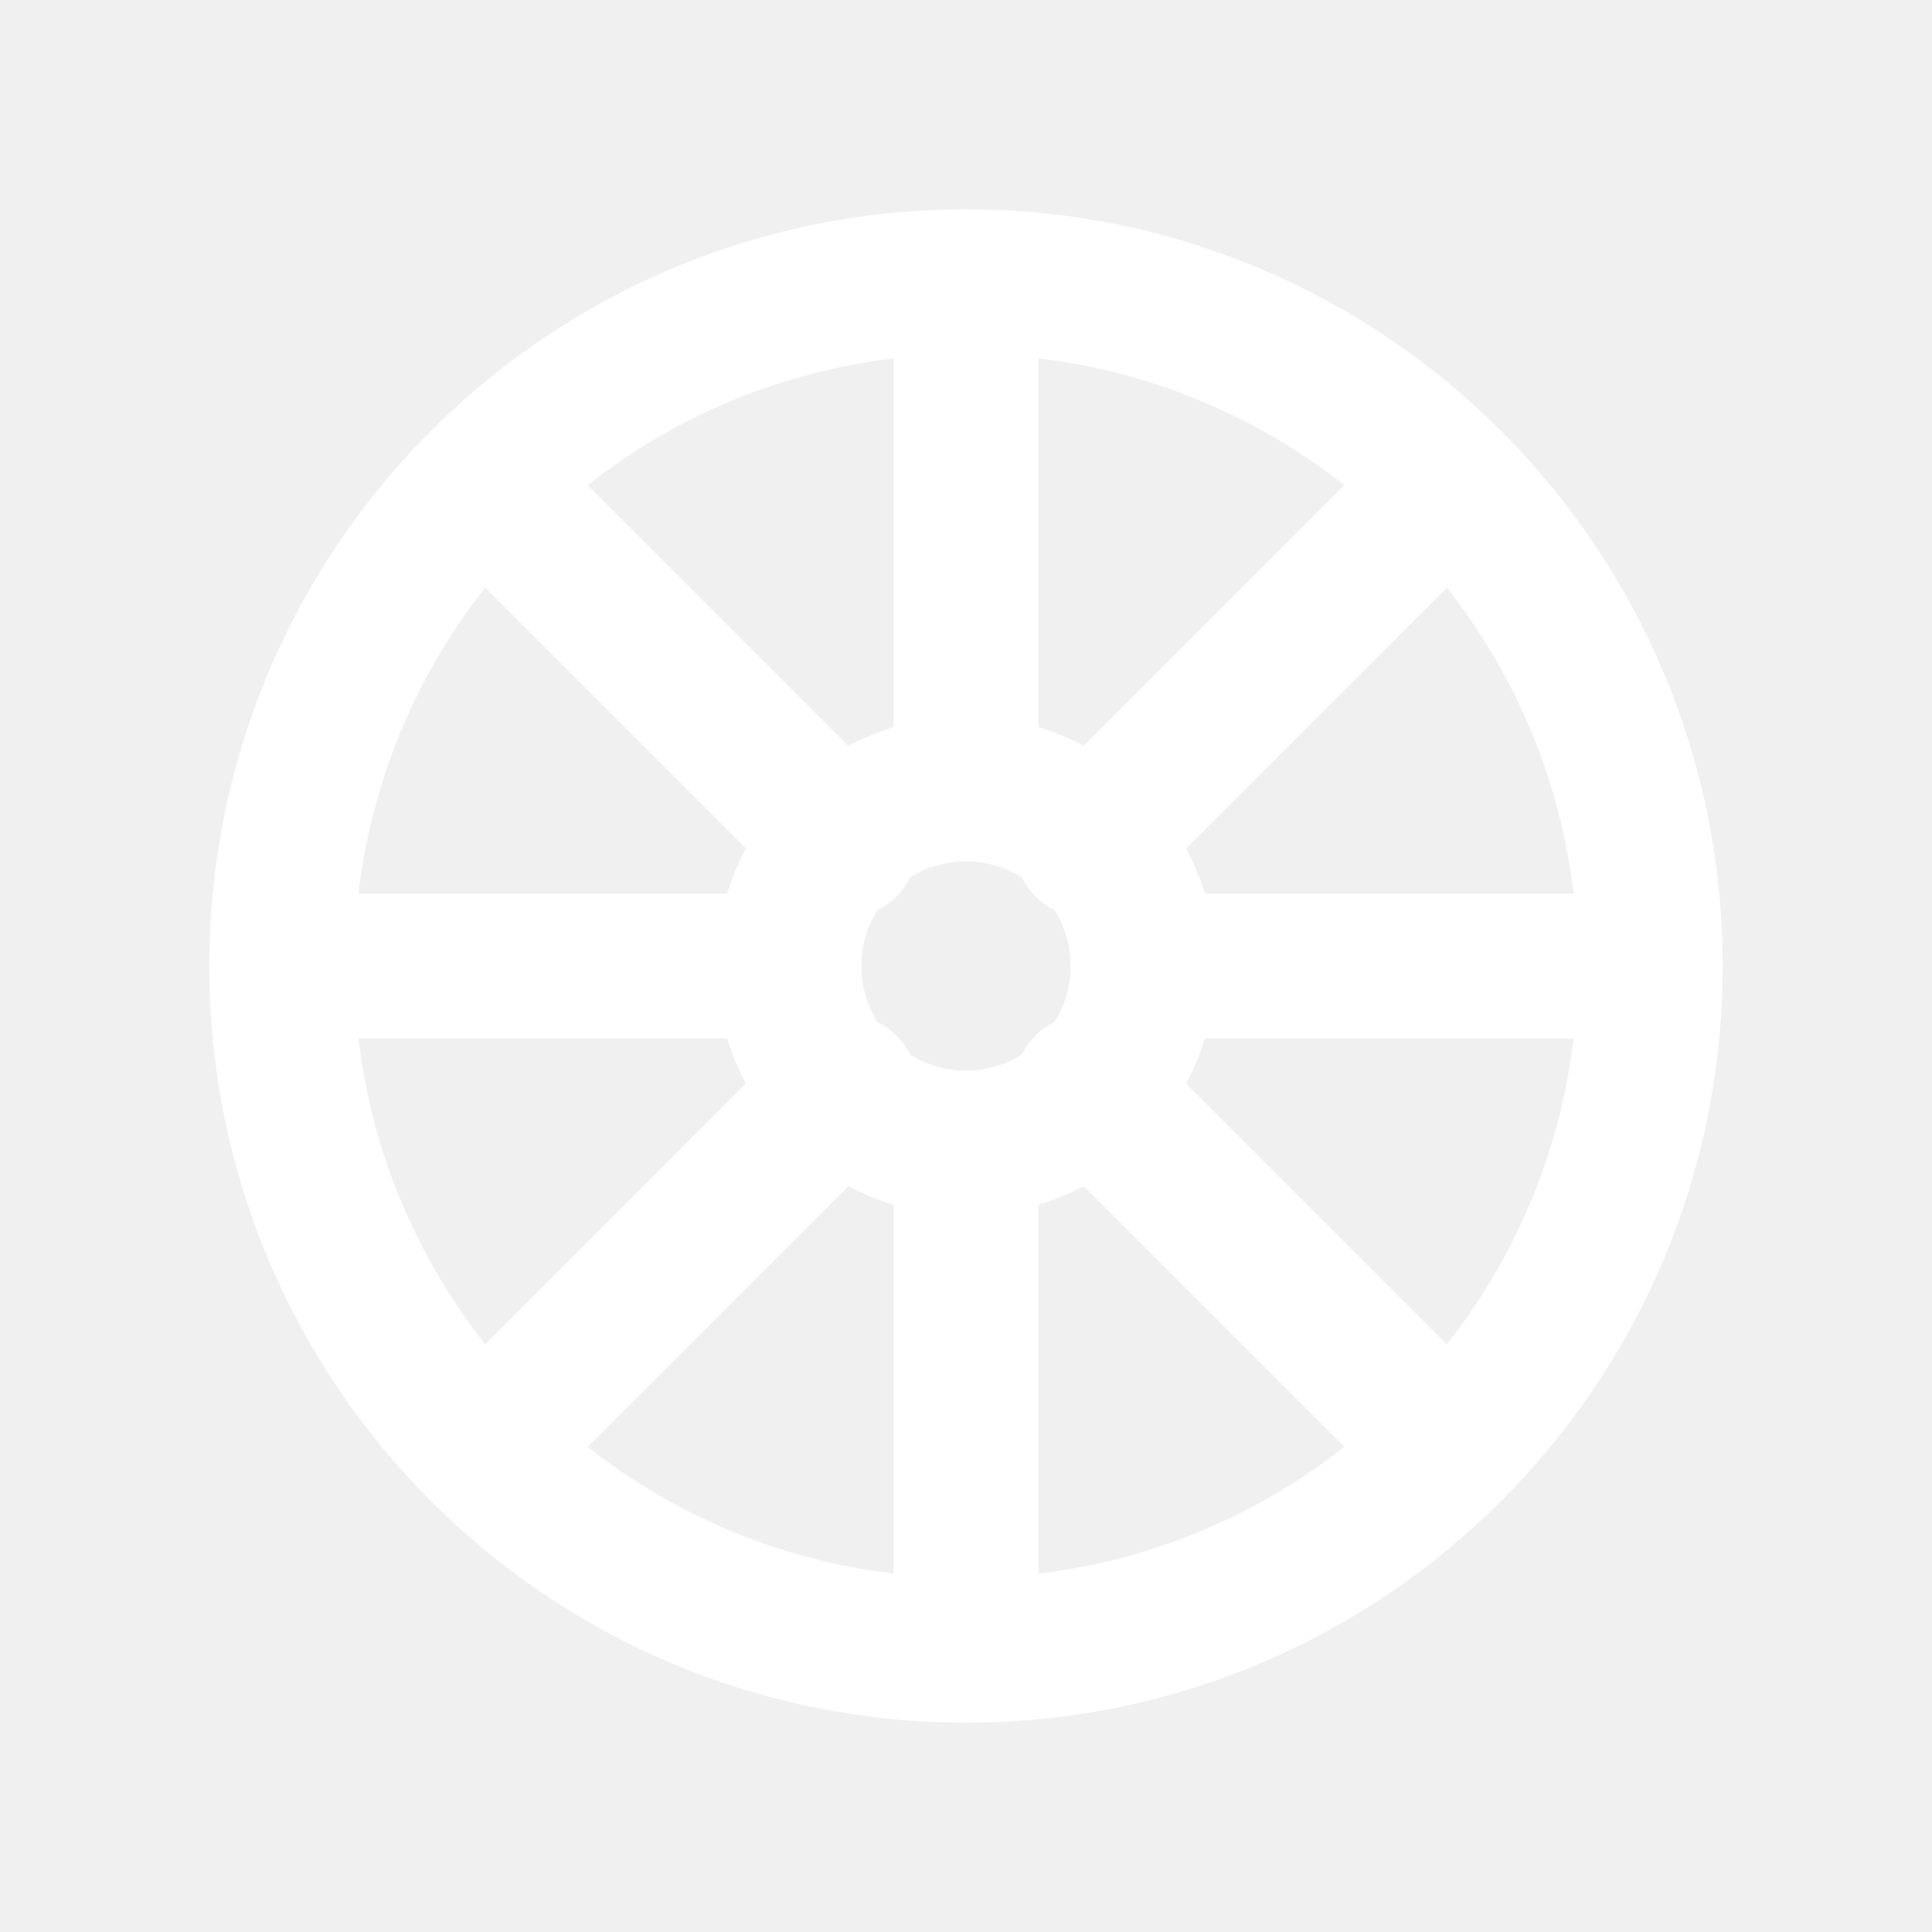
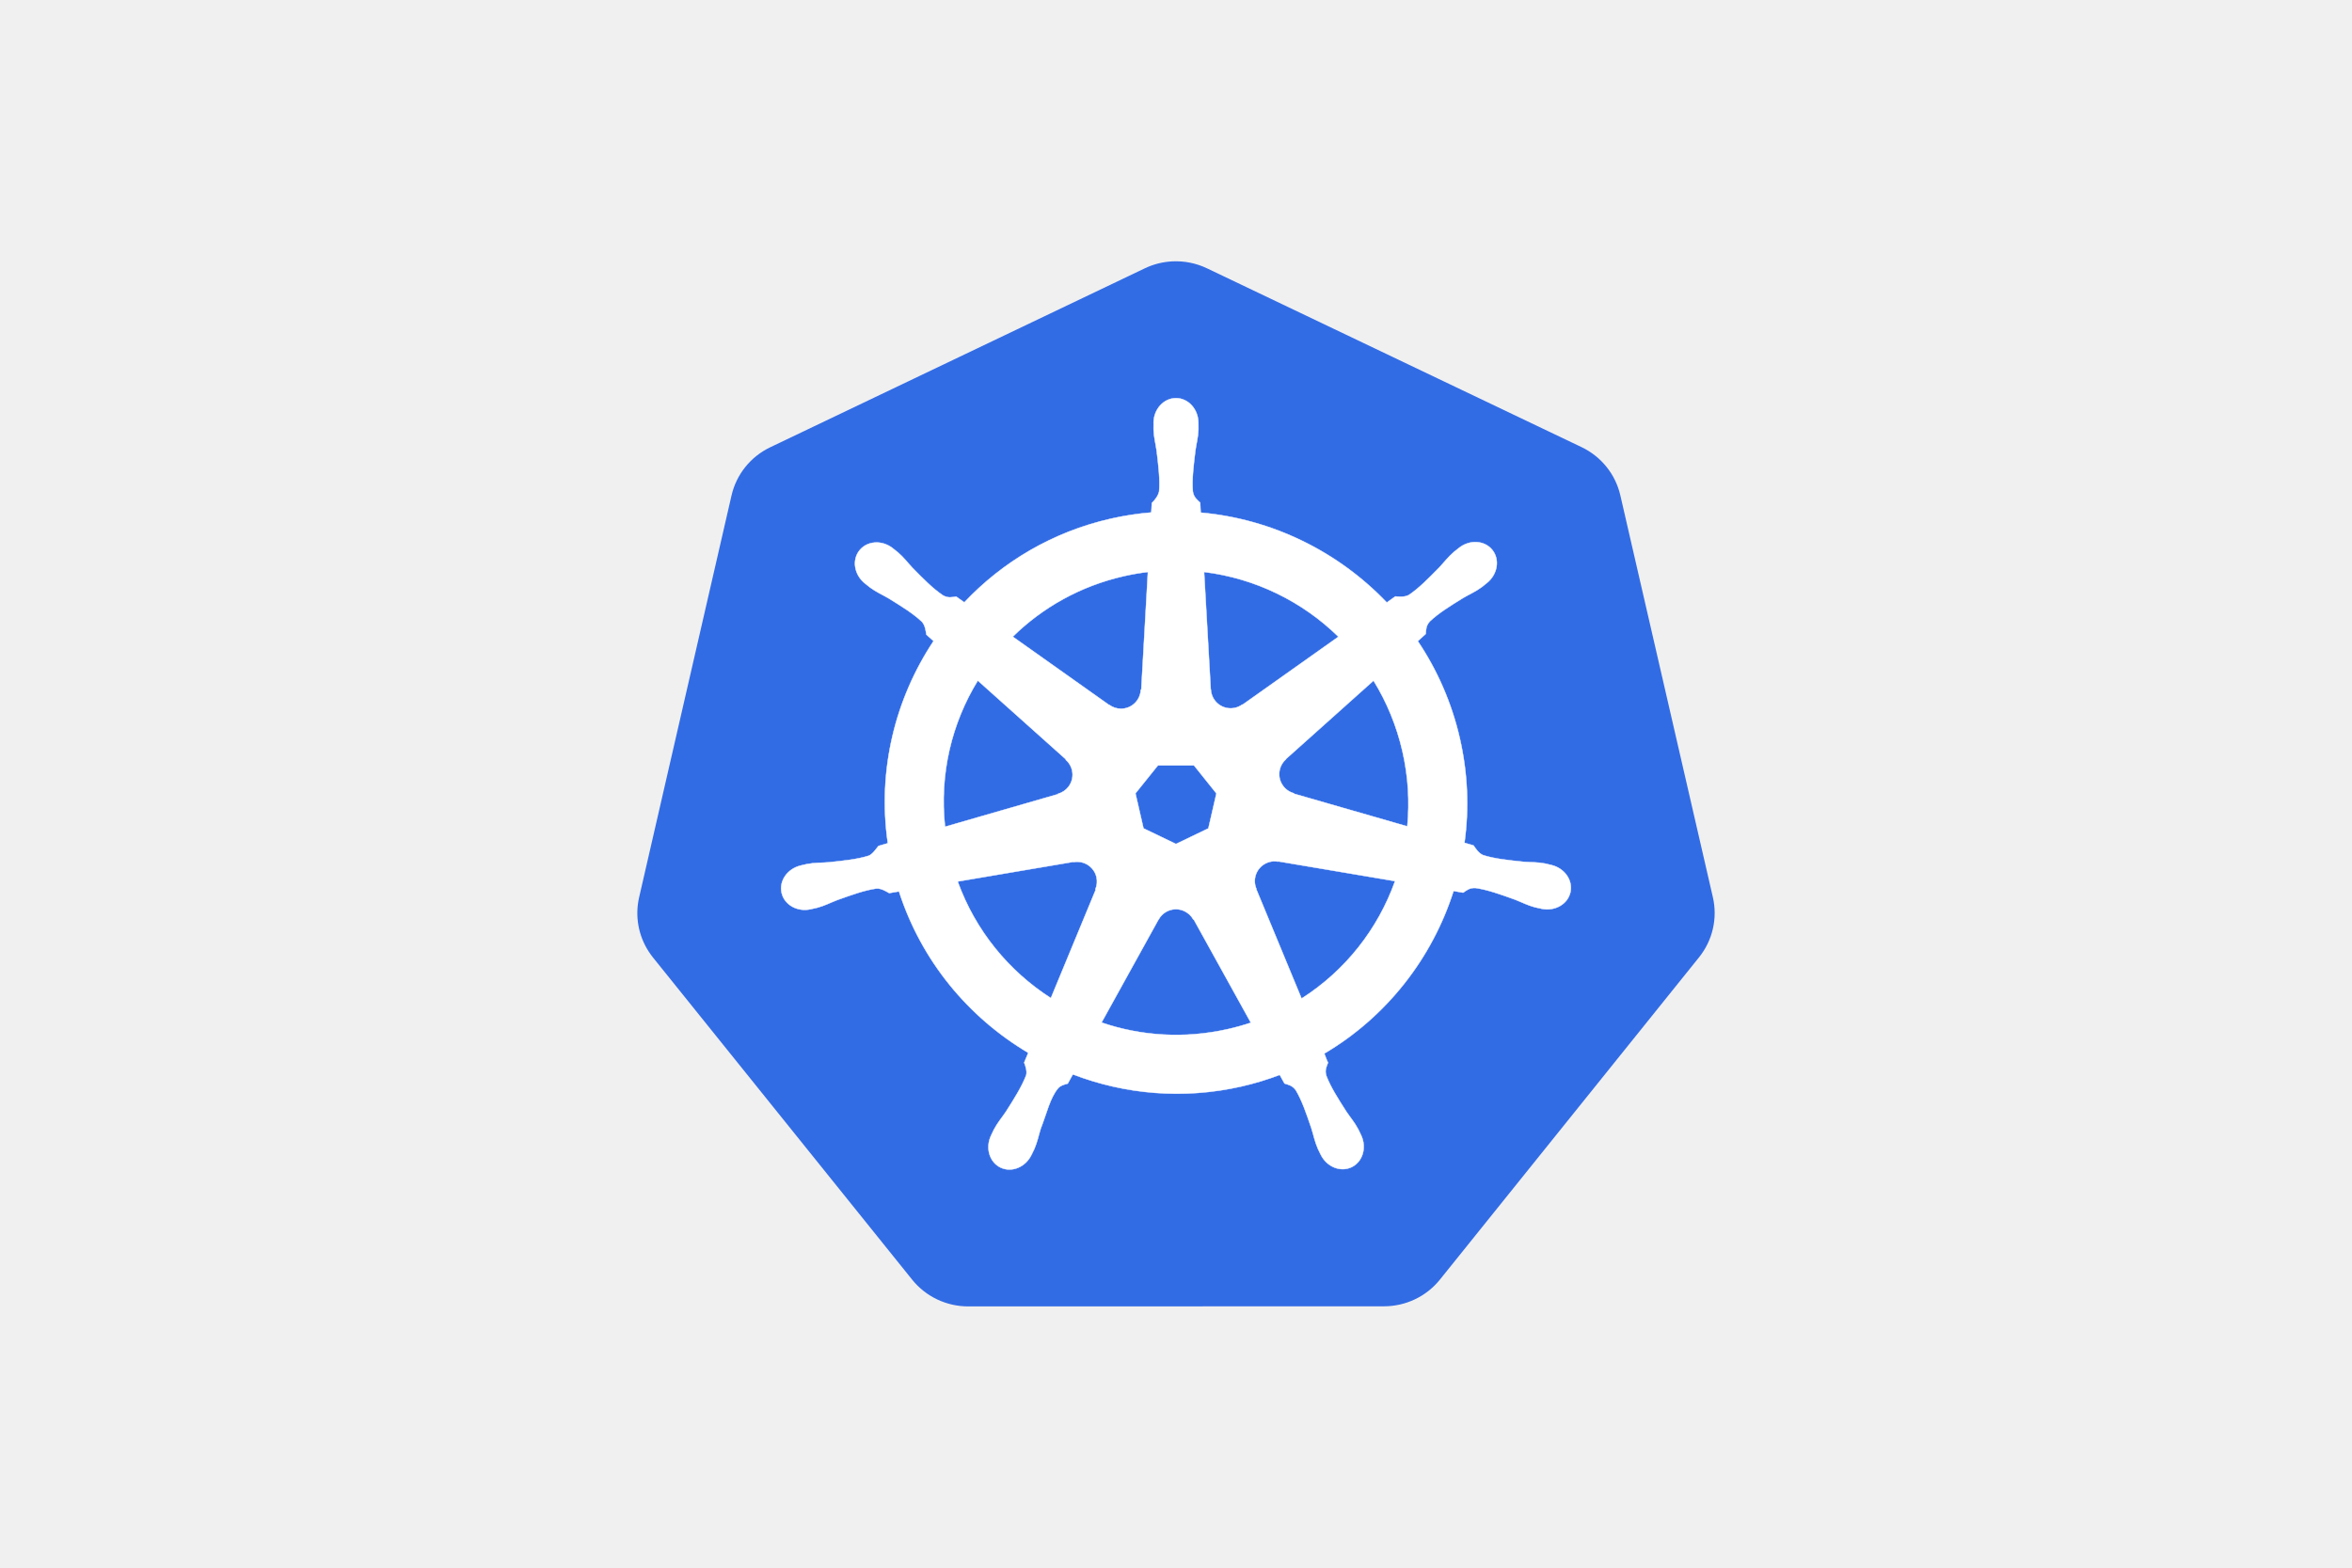
- <svg xmlns="http://www.w3.org/2000/svg" viewBox="0 0 24 24" fill="none" stroke="#FFFFFF" stroke-width="1.8" stroke-linecap="round" stroke-linejoin="round">
-   <circle cx="12" cy="12" r="8.5" />
-   <circle cx="12" cy="12" r="2.2" />
-   <path d="M12 3.5v6.3M12 14.2v6.3M3.5 12h6.3M14.2 12h6.3M6 6l4.5 4.5M13.5 13.5L18 18M18 6l-4.5 4.5M10.5 13.5L6 18" />
+ <svg xmlns="http://www.w3.org/2000/svg" height="800" width="1200" viewBox="-105.427 -170.492 913.7 1022.949">
+   <path d="M348.987.06a46.725 46.342 0 00-17.907 4.531L86.737 121.341a46.725 46.342 0 00-25.282 31.438l-60.28 262.25a46.725 46.342 0 006.343 35.531 46.725 46.342 0 002.656 3.688L179.3 664.528a46.725 46.342 0 0036.531 17.438l271.22-.062a46.725 46.342 0 0036.53-17.406l169.063-210.313a46.725 46.342 0 009.031-39.219L641.3 152.716a46.725 46.342 0 00-25.281-31.437L371.643 4.59A46.725 46.342 0 00348.987.06z" fill="#326ce5" />
+   <path style="line-height:normal;-inkscape-font-specification:Sans;text-indent:0;text-align:start;text-decoration-line:none;text-transform:none;marker:none" d="M351.408 89.307c-8.077.001-14.626 7.276-14.625 16.25 0 .138.028.27.031.406-.012 1.22-.07 2.689-.031 3.75.192 5.176 1.32 9.138 2 13.907 1.23 10.206 2.26 18.667 1.625 26.531-.619 2.965-2.803 5.677-4.75 7.562l-.344 6.188a190.337 190.337 0 00-26.437 4.062c-37.975 8.623-70.67 28.184-95.563 54.594a245.167 245.167 0 01-5.281-3.75c-2.611.353-5.25 1.159-8.688-.844-6.545-4.405-12.506-10.486-19.719-17.812-3.305-3.504-5.698-6.841-9.625-10.219-.891-.767-2.252-1.804-3.25-2.594-3.07-2.447-6.69-3.724-10.187-3.843-4.496-.154-8.824 1.604-11.656 5.156-5.036 6.315-3.423 15.968 3.593 21.562.072.057.147.101.22.157.963.781 2.144 1.783 3.03 2.437 4.167 3.077 7.974 4.652 12.125 7.094 8.747 5.402 15.999 9.88 21.75 15.281 2.246 2.394 2.639 6.613 2.938 8.438l4.687 4.187c-25.093 37.764-36.706 84.41-29.843 131.938l-6.125 1.781c-1.615 2.085-3.896 5.365-6.282 6.344-7.525 2.37-15.994 3.24-26.218 4.312-4.8.4-8.942.161-14.032 1.125-1.12.212-2.68.619-3.906.906l-.125.032c-.067.015-.154.048-.219.062-8.62 2.083-14.157 10.006-12.375 17.813 1.784 7.808 10.204 12.556 18.875 10.687.063-.014.154-.017.22-.031.097-.022.183-.07.28-.094 1.21-.265 2.724-.56 3.782-.843 5.003-1.34 8.627-3.308 13.125-5.032 9.677-3.47 17.691-6.37 25.5-7.5 3.26-.255 6.697 2.012 8.406 2.969l6.375-1.094c14.67 45.483 45.414 82.245 84.344 105.313l-2.657 6.375c.958 2.475 2.014 5.824 1.3 8.27-2.838 7.36-7.7 15.13-13.237 23.792-2.68 4.002-5.425 7.108-7.844 11.688-.579 1.096-1.316 2.78-1.875 3.937-3.759 8.043-1.001 17.305 6.219 20.782 7.266 3.497 16.284-.192 20.187-8.25.006-.012.026-.02.032-.032.004-.009-.004-.022 0-.03.556-1.143 1.343-2.645 1.812-3.72 2.072-4.747 2.762-8.815 4.219-13.406 3.87-9.72 5.996-19.919 11.322-26.274 1.46-1.74 3.837-2.41 6.303-3.07l3.312-6c33.939 13.027 71.927 16.523 109.875 7.907a189.77 189.77 0 0025.094-7.563c.931 1.651 2.661 4.826 3.125 5.625 2.506.815 5.24 1.236 7.469 4.531 3.985 6.81 6.71 14.865 10.031 24.594 1.458 4.591 2.178 8.66 4.25 13.406.472 1.082 1.256 2.605 1.813 3.75 3.894 8.085 12.942 11.787 20.218 8.282 7.22-3.478 9.98-12.74 6.22-20.782-.56-1.158-1.328-2.841-1.907-3.937-2.42-4.58-5.163-7.655-7.844-11.656-5.537-8.662-10.13-15.858-12.969-23.22-1.187-3.796.2-6.157 1.125-8.624-.553-.635-1.738-4.22-2.437-5.906 40.457-23.889 70.298-62.022 84.312-106.063 1.893.298 5.182.88 6.25 1.094 2.2-1.45 4.222-3.344 8.188-3.031 7.808 1.129 15.823 4.03 25.5 7.5 4.498 1.723 8.122 3.723 13.125 5.062 1.057.283 2.572.547 3.781.813.097.023.183.071.281.093.066.015.157.017.22.032 8.672 1.866 17.093-2.88 18.874-10.688 1.78-7.807-3.754-15.732-12.375-17.812-1.254-.286-3.032-.77-4.25-1-5.089-.964-9.23-.727-14.031-1.125-10.225-1.072-18.694-1.943-26.219-4.313-3.068-1.19-5.25-4.841-6.312-6.344l-5.907-1.718c3.063-22.155 2.237-45.212-3.062-68.282-5.349-23.284-14.8-44.58-27.406-63.343 1.515-1.378 4.376-3.911 5.187-4.657.237-2.624.034-5.375 2.75-8.281 5.751-5.4 13.003-9.879 21.75-15.281 4.152-2.443 7.99-4.017 12.156-7.094.943-.696 2.23-1.798 3.22-2.594 7.014-5.596 8.63-15.248 3.593-21.562-5.037-6.314-14.797-6.91-21.813-1.313-.998.791-2.353 1.823-3.25 2.594-3.926 3.378-6.351 6.714-9.656 10.219-7.212 7.326-13.174 13.438-19.719 17.844-2.836 1.65-6.99 1.08-8.875.968l-5.562 3.969c-31.719-33.26-74.905-54.525-121.406-58.656-.13-1.949-.3-5.471-.344-6.532-1.904-1.821-4.203-3.376-4.781-7.312-.636-7.864.426-16.325 1.656-26.531.68-4.769 1.807-8.73 2-13.907.044-1.176-.026-2.884-.031-4.156-.001-8.974-6.548-16.25-14.625-16.25zm-18.313 113.438l-4.343 76.718-.313.157c-.291 6.863-5.94 12.343-12.875 12.343-2.84 0-5.463-.912-7.594-2.468l-.125.062-62.906-44.594c19.334-19.01 44.063-33.06 72.563-39.53a154.125 154.125 0 0115.593-2.688zm36.657 0c33.273 4.092 64.045 19.159 87.625 42.25l-62.5 44.312-.22-.093c-5.547 4.051-13.363 3.046-17.687-2.375a12.807 12.807 0 01-2.812-7.47l-.063-.03zM222.127 273.62l57.437 51.375-.062.312c5.184 4.507 5.948 12.328 1.625 17.75a12.892 12.892 0 01-6.688 4.406l-.062.25-73.625 21.25c-3.748-34.265 4.328-67.573 21.375-95.343zm258.156.03c8.534 13.833 14.996 29.283 18.844 46.032 3.8 16.548 4.754 33.067 3.187 49.031l-74-21.312-.062-.313c-6.627-1.81-10.7-8.551-9.157-15.312a12.786 12.786 0 014.094-6.844l-.031-.156 57.125-51.125zm-140.656 55.313h23.53l14.626 18.282-5.25 22.812-21.125 10.156-21.188-10.187-5.25-22.813zm75.437 62.563c1-.05 1.996.04 2.969.219l.125-.157 76.156 12.875c-11.145 31.314-32.473 58.44-60.969 76.594l-29.562-71.406.093-.125c-2.715-6.31.002-13.71 6.25-16.719 1.6-.77 3.271-1.197 4.938-1.281zm-127.906.312c5.811.082 11.024 4.116 12.375 10.032.632 2.77.324 5.513-.719 7.937l.219.281-29.25 70.688c-27.347-17.549-49.13-43.824-60.781-76.063l75.5-12.812.125.156c.844-.155 1.7-.23 2.53-.219zm63.781 30.97a12.764 12.764 0 016.031 1.28c2.56 1.233 4.537 3.174 5.782 5.5h.28l37.22 67.25a154.256 154.256 0 01-14.875 4.157c-28.465 6.463-56.84 4.504-82.532-4.25l37.125-67.125h.063a12.91 12.91 0 0110.906-6.813z" color="#000" font-weight="400" font-family="Sans" overflow="visible" fill="#fff" stroke="#fff" stroke-width=".25" />
</svg>
